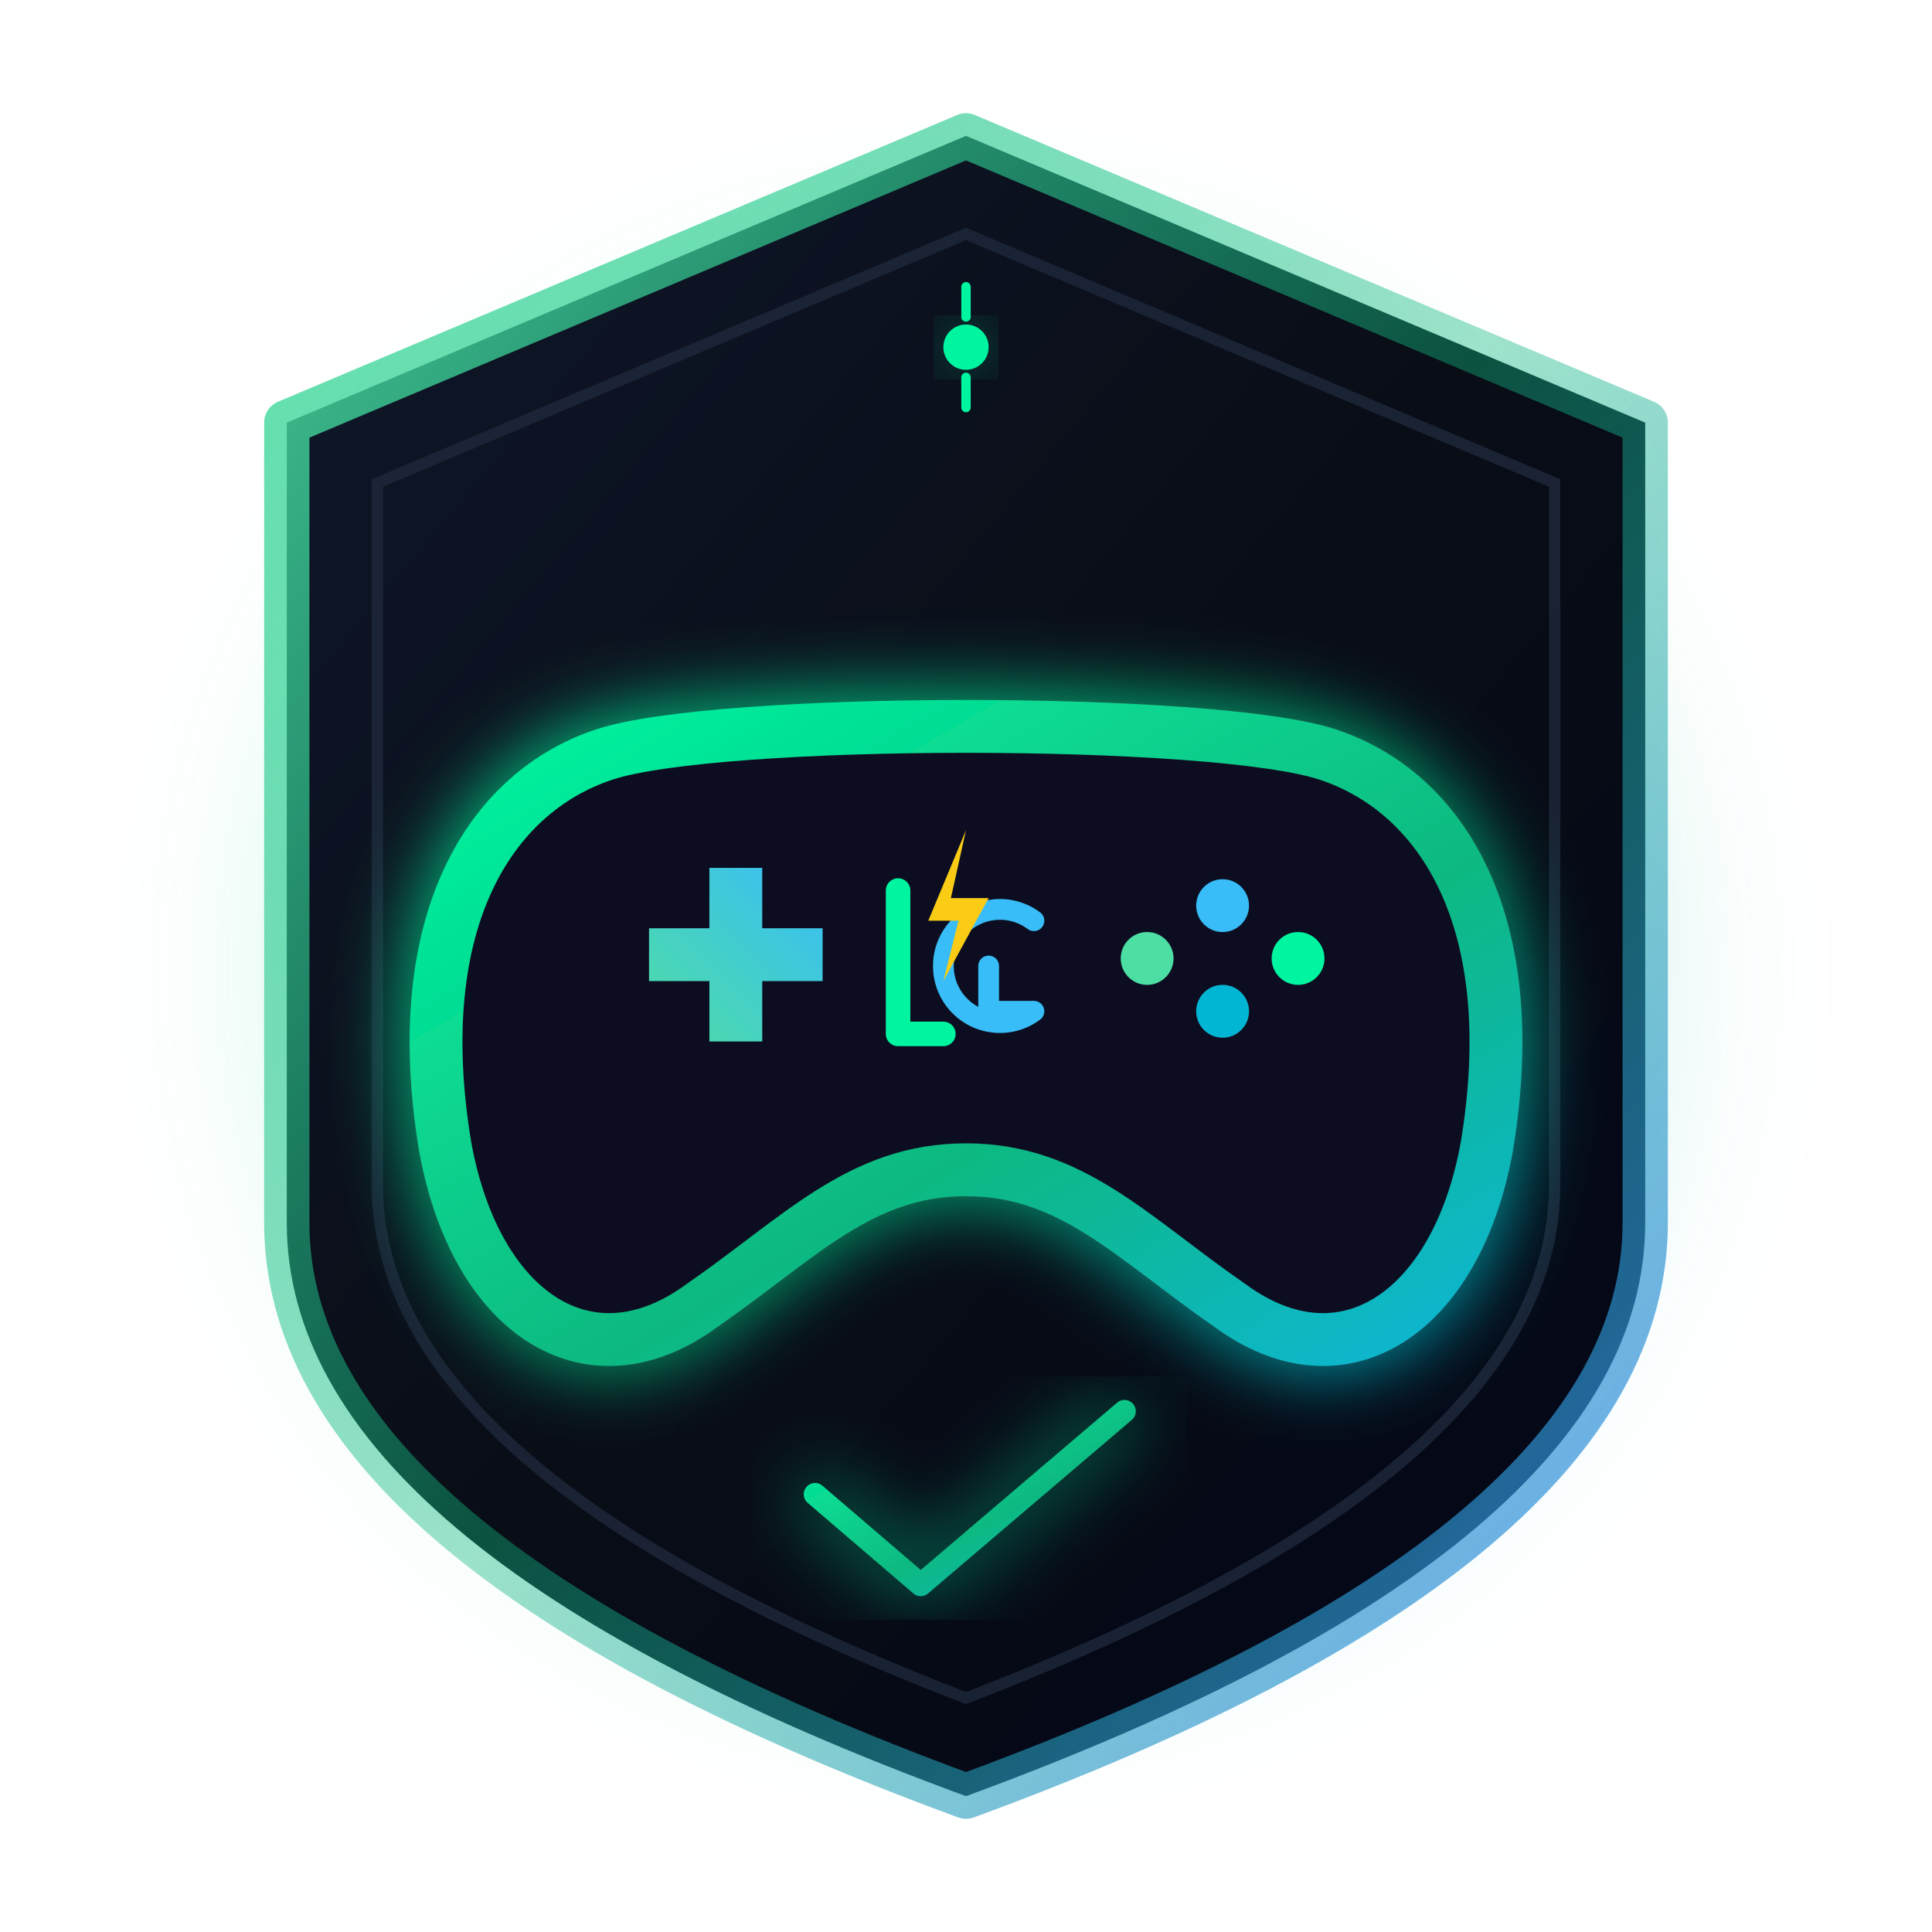
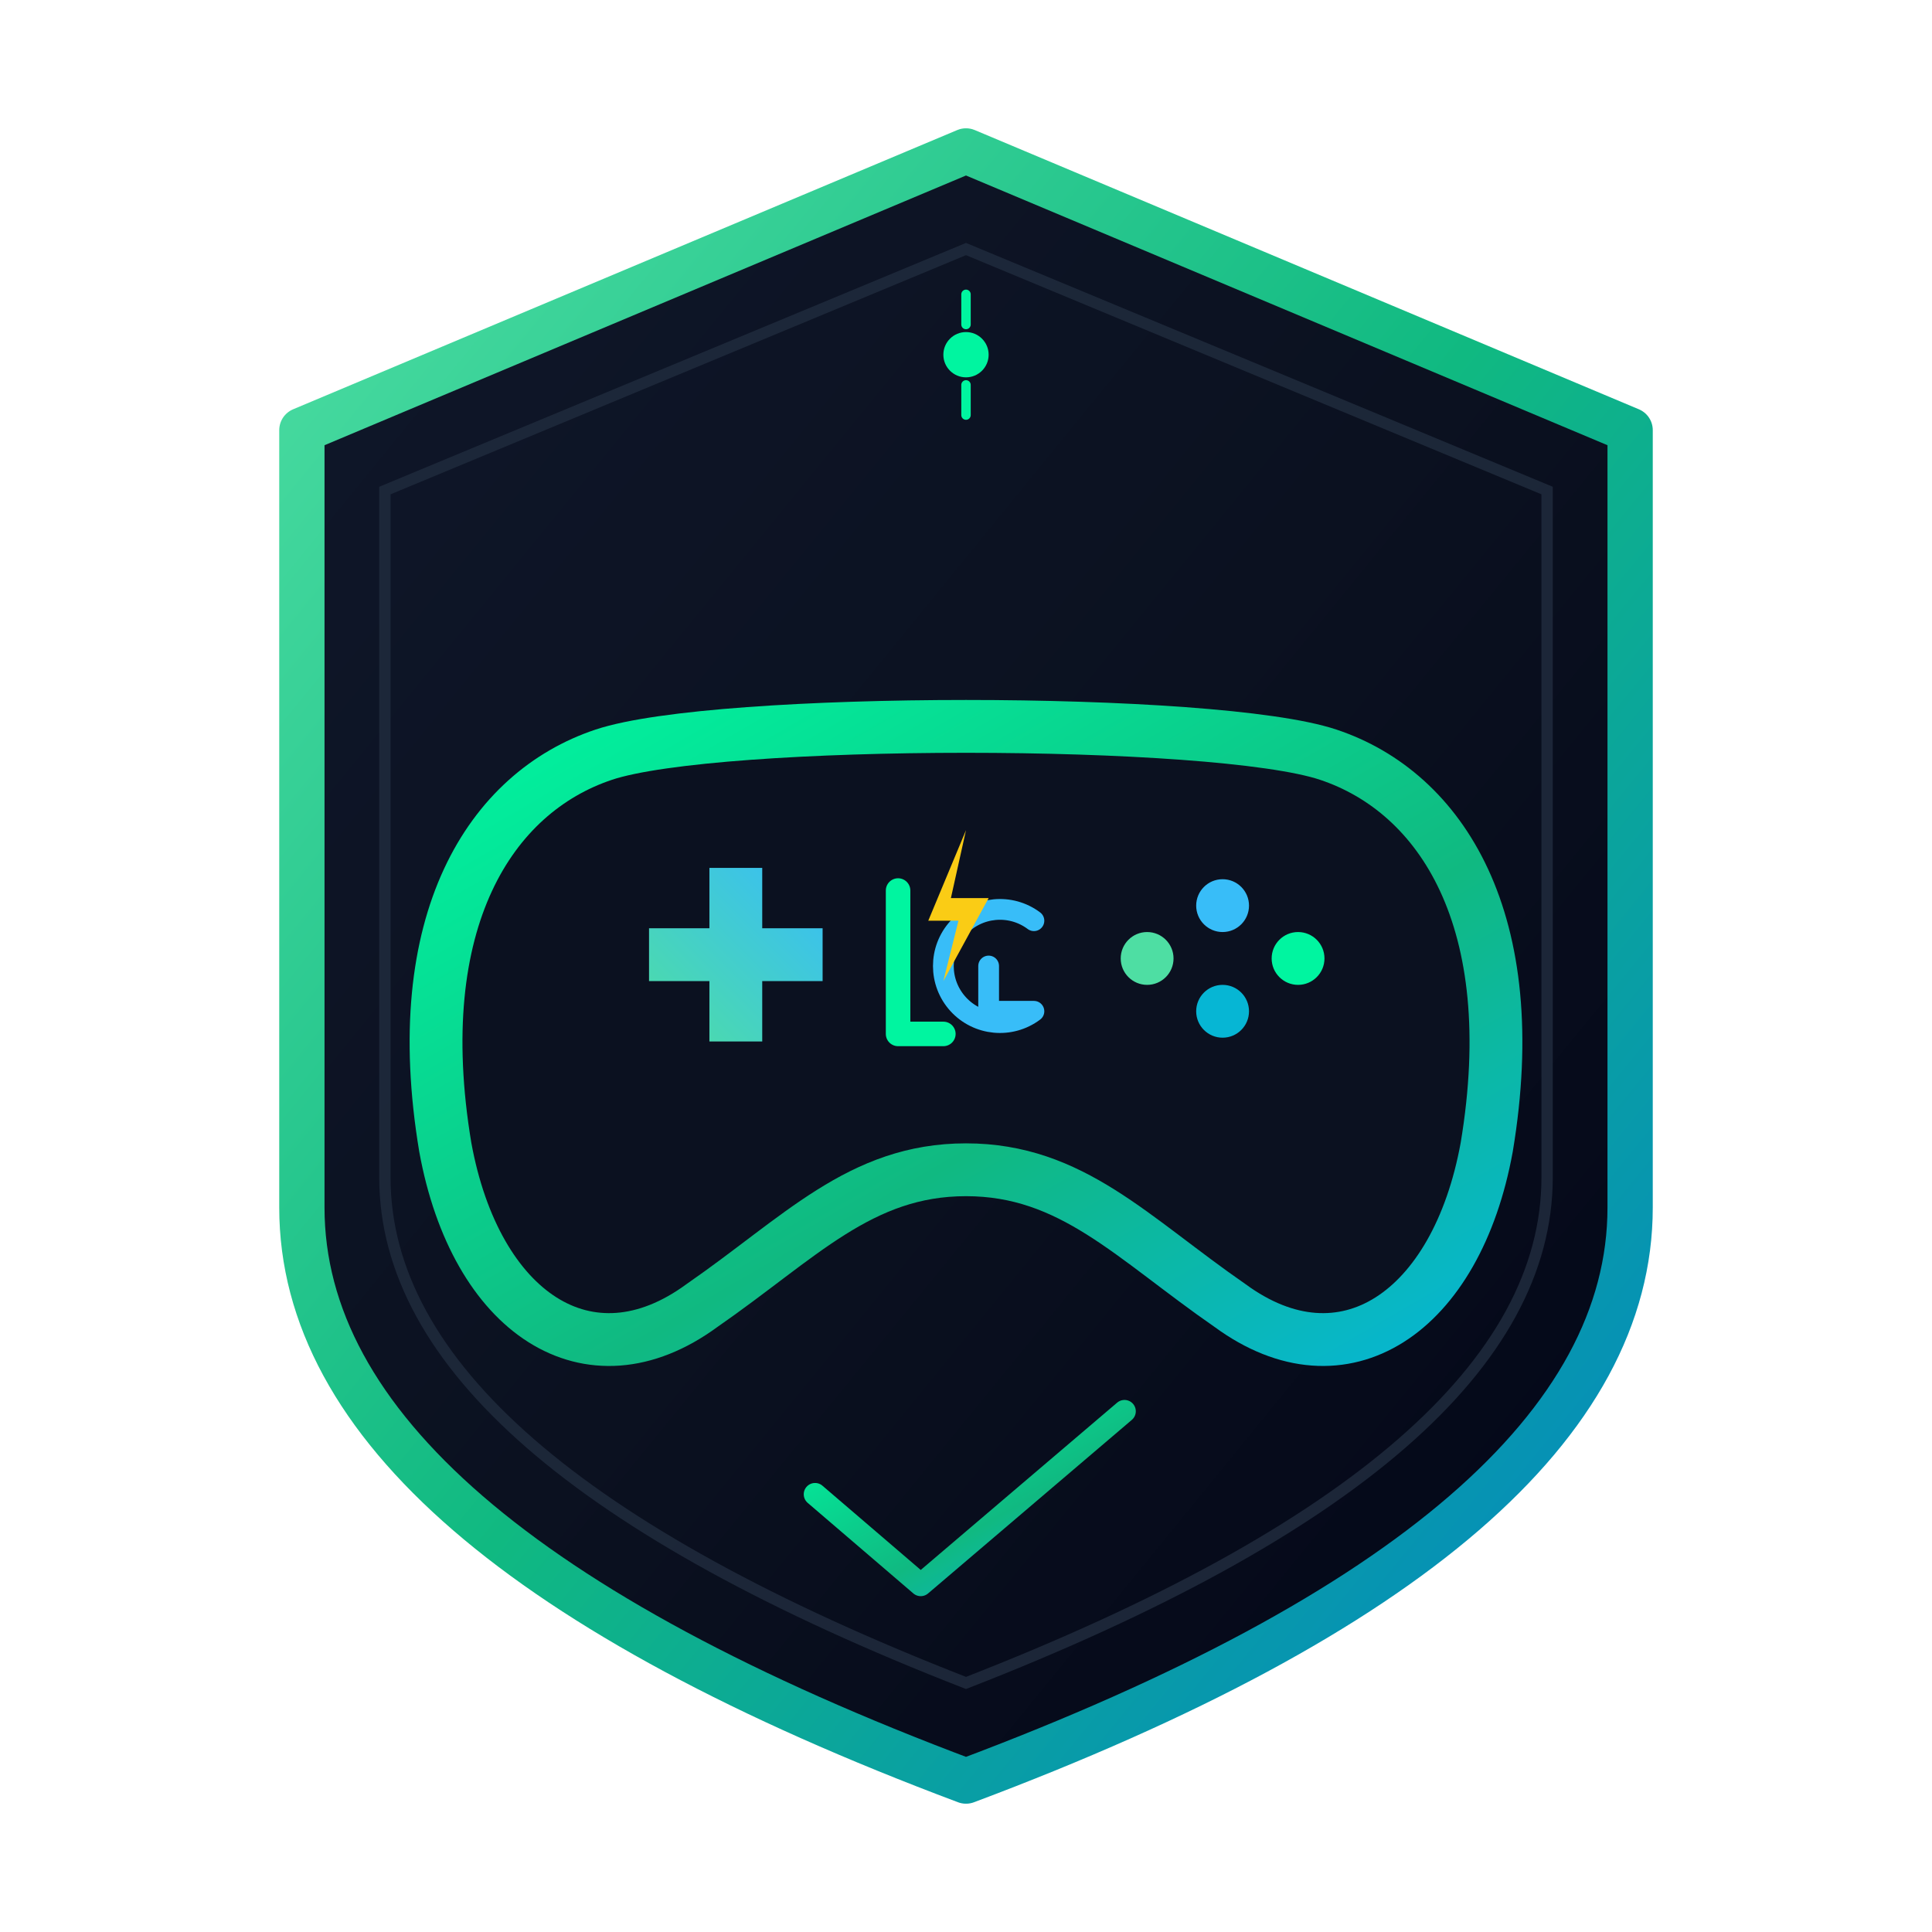
<svg xmlns="http://www.w3.org/2000/svg" viewBox="0 0 512 512" width="100%" height="100%">
  <defs>
    <linearGradient id="bgGrad" x1="0%" y1="0%" x2="100%" y2="100%">
      <stop offset="0%" stop-color="#0f172a" />
-       <stop offset="50%" stop-color="#090d16" />
+       <stop offset="50%" stop-color="#0b1120" />
      <stop offset="100%" stop-color="#020617" />
    </linearGradient>
    <linearGradient id="neonEmerald" x1="0%" y1="0%" x2="100%" y2="100%">
      <stop offset="0%" stop-color="#00f5a0" />
      <stop offset="60%" stop-color="#10b981" />
      <stop offset="100%" stop-color="#06b6d4" />
    </linearGradient>
    <linearGradient id="neonAccent" x1="0%" y1="100%" x2="100%" y2="0%">
      <stop offset="0%" stop-color="#4edea3" />
      <stop offset="100%" stop-color="#38bdf8" />
    </linearGradient>
    <linearGradient id="shieldBorder" x1="0%" y1="0%" x2="100%" y2="100%">
-       <stop offset="0%" stop-color="#4edea3" stop-opacity="0.9" />
-       <stop offset="50%" stop-color="#10b981" stop-opacity="0.4" />
-       <stop offset="100%" stop-color="#3b82f6" stop-opacity="0.8" />
+       <stop offset="0%" stop-color="#4edea3" />
+       <stop offset="50%" stop-color="#10b981" />
+       <stop offset="100%" stop-color="#0284c7" />
    </linearGradient>
-     <filter id="neonGlow" x="-20%" y="-20%" width="140%" height="140%">
-       <feGaussianBlur stdDeviation="10" result="blur" />
-       <feMerge>
-         <feMergeNode in="blur" />
-         <feMergeNode in="SourceGraphic" />
-       </feMerge>
-     </filter>
-     <filter id="ambientGlow" x="-30%" y="-30%" width="160%" height="160%">
-       <feGaussianBlur stdDeviation="24" result="blur" />
-     </filter>
  </defs>
-   <circle cx="256" cy="256" r="180" fill="url(#neonEmerald)" opacity="0.18" filter="url(#ambientGlow)" />
-   <path d="M 256,36         L 436,112         L 436,324         Q 436,410 256,476         Q 76,410 76,324         L 76,112 Z" fill="url(#bgGrad)" stroke="url(#shieldBorder)" stroke-width="12" stroke-linejoin="round" />
-   <path d="M 256,62         L 412,128         L 412,314         Q 412,390 256,450         Q 100,390 100,314         L 100,128 Z" fill="none" stroke="#1e293b" stroke-width="3" stroke-opacity="0.8" />
-   <circle cx="256" cy="92" r="6" fill="#00f5a0" filter="url(#neonGlow)" />
-   <line x1="256" y1="76" x2="256" y2="84" stroke="#00f5a0" stroke-width="2.5" stroke-linecap="round" />
-   <line x1="256" y1="100" x2="256" y2="108" stroke="#00f5a0" stroke-width="2.5" stroke-linecap="round" />
-   <g filter="url(#neonGlow)">
+   <path d="M 256,40         L 432,114         L 432,320         Q 432,406 256,472         Q 80,406 80,320         L 80,114 Z" fill="url(#bgGrad)" stroke="url(#shieldBorder)" stroke-width="12" stroke-linejoin="round" />
+   <path d="M 256,66         L 410,130         L 410,312         Q 410,386 256,446         Q 102,386 102,312         L 102,130 Z" fill="none" stroke="#1e293b" stroke-width="3" stroke-opacity="0.9" />
+   <circle cx="256" cy="94" r="6" fill="#00f5a0" />
+   <line x1="256" y1="78" x2="256" y2="86" stroke="#00f5a0" stroke-width="2.5" stroke-linecap="round" />
+   <line x1="256" y1="102" x2="256" y2="110" stroke="#00f5a0" stroke-width="2.5" stroke-linecap="round" />
+   <g>
    <path d="M 160,200           C 190,190 322,190 352,200           C 382,210 404,244 394,304           C 386,348 356,368 326,346           C 300,328 284,310 256,310           C 228,310 212,328 186,346           C 156,368 126,348 118,304           C 108,244 130,210 160,200 Z" fill="#0b1120" stroke="url(#neonEmerald)" stroke-width="14" stroke-linejoin="round" />
    <path d="M 172,246 h 16 v -16 h 14 v 16 h 16 v 14 h -16 v 16 h -14 v -16 h -16 z" fill="url(#neonAccent)" />
    <circle cx="324" cy="240" r="7" fill="#38bdf8" />
    <circle cx="344" cy="254" r="7" fill="#00f5a0" />
    <circle cx="304" cy="254" r="7" fill="#4edea3" />
    <circle cx="324" cy="268" r="7" fill="#06b6d4" />
    <path d="M 238,236           L 238,274           L 250,274" stroke="#00f5a0" stroke-width="6.5" stroke-linecap="round" stroke-linejoin="round" fill="none" />
    <path d="M 274,244           A 15,15 0 1,0 274,268           H 262           V 256" stroke="#38bdf8" stroke-width="5.5" stroke-linecap="round" stroke-linejoin="round" fill="none" />
    <polygon points="256,220 252,238 262,238 250,260 254,244 246,244" fill="#facc15" />
  </g>
-   <path d="M 216,396 L 244,420 L 298,374" fill="none" stroke="url(#neonEmerald)" stroke-width="6" stroke-linecap="round" stroke-linejoin="round" filter="url(#neonGlow)" />
+   <path d="M 216,396 L 244,420 L 298,374" fill="none" stroke="url(#neonEmerald)" stroke-width="6" stroke-linecap="round" stroke-linejoin="round" />
</svg>
